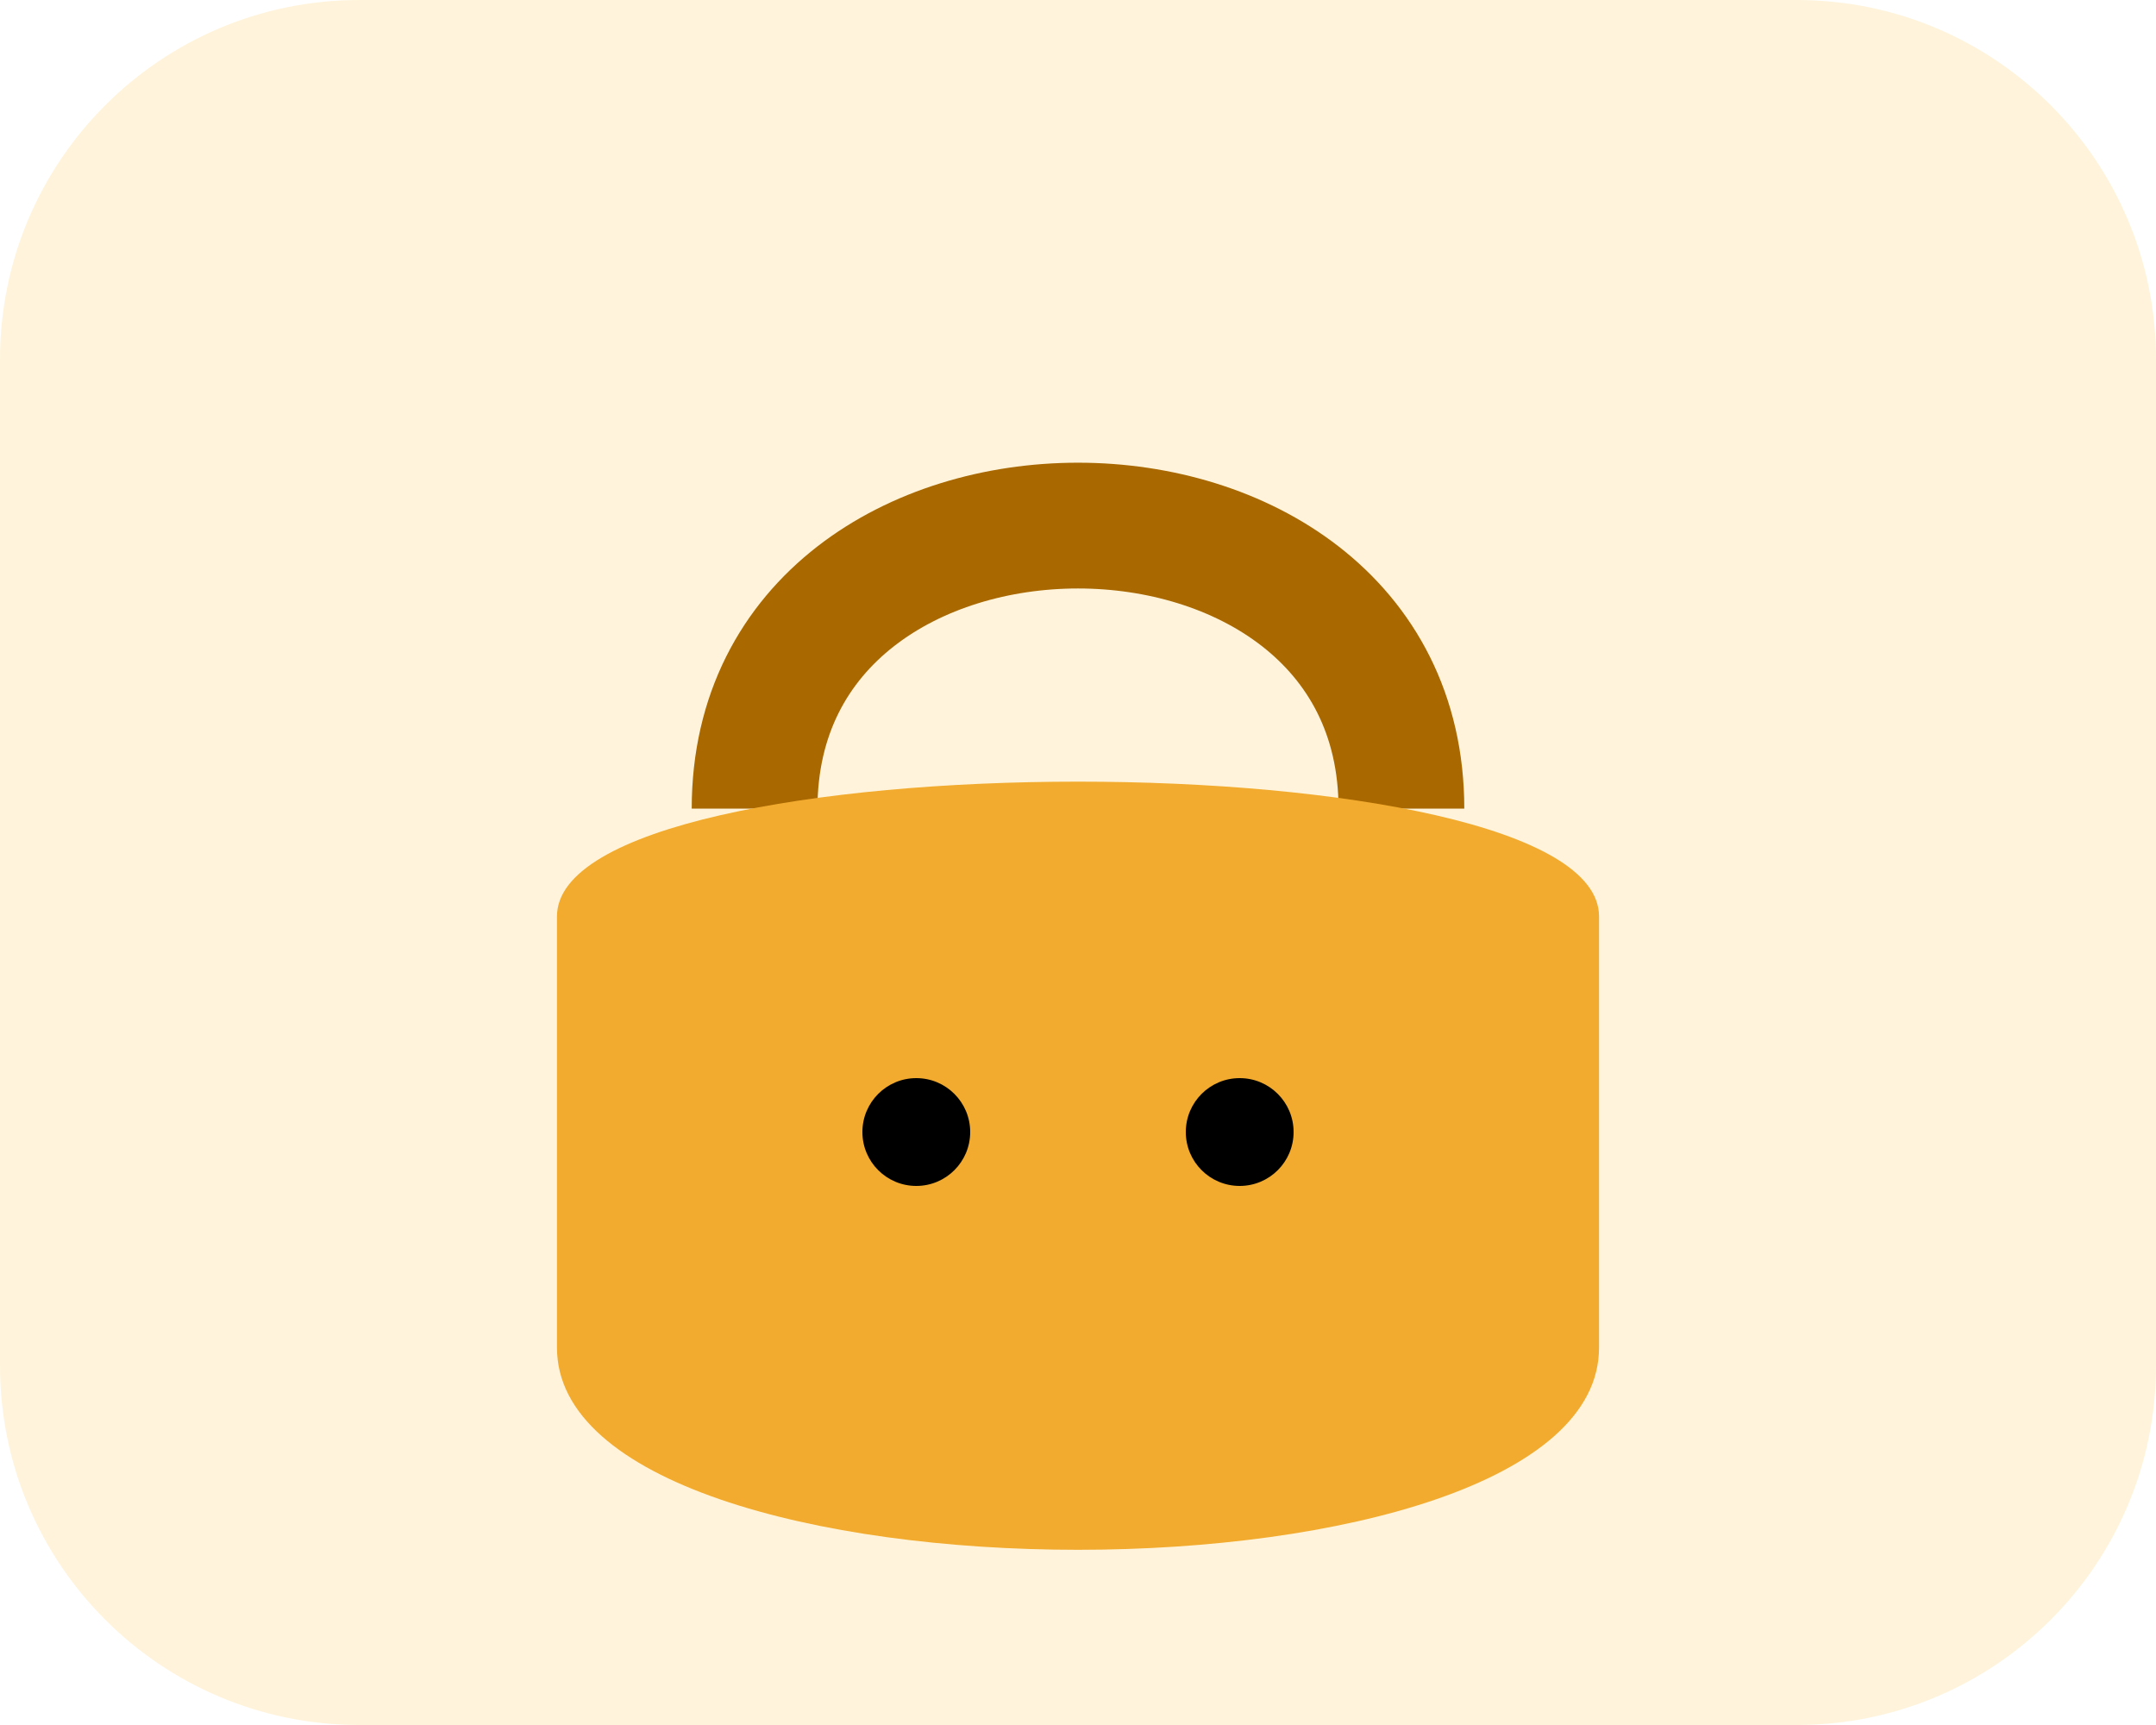
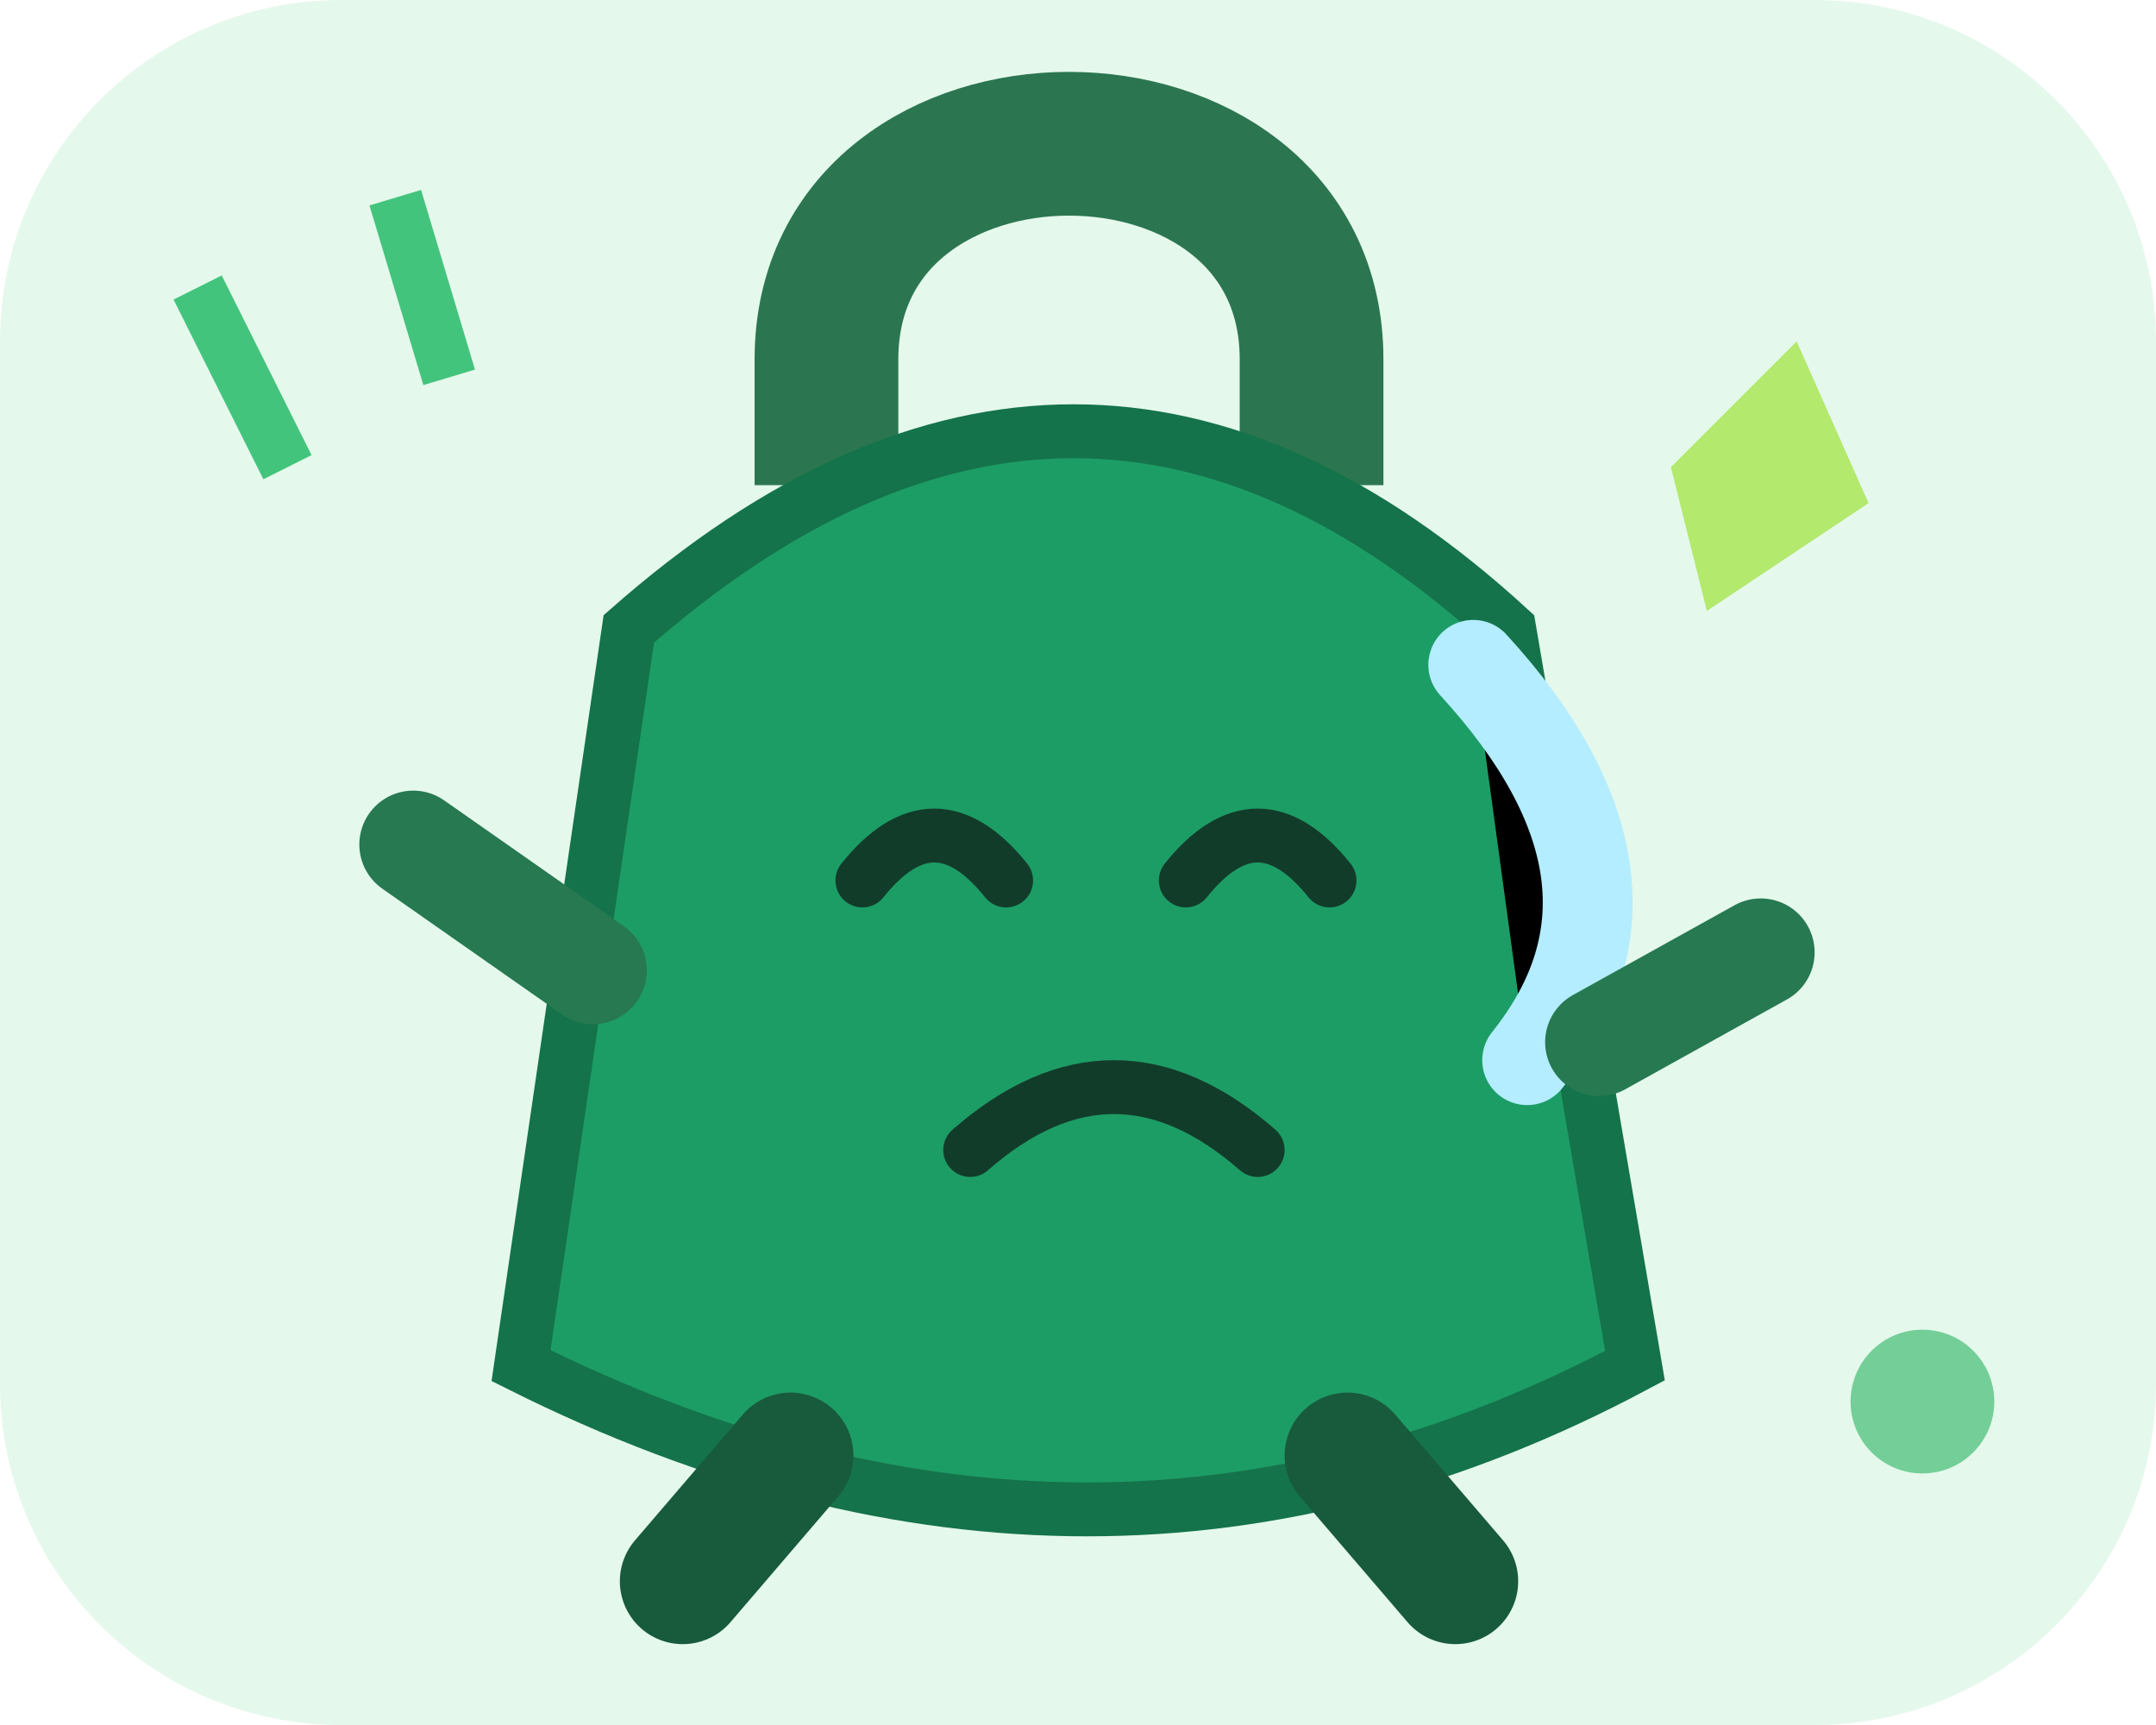
<svg xmlns="http://www.w3.org/2000/svg" viewBox="0 0 120 96">
-   <rect width="120" height="96" rx="20" fill="#fff4db" />
-   <path d="M42 45c0-21 36-21 36 0" fill="none" stroke="#a96800" stroke-width="7" />
-   <path d="M31 51c0-10 58-10 58 0v24c0 15-58 15-58 0z" fill="#f2ab2e" />
-   <circle cx="51" cy="63" r="3" />
-   <circle cx="69" cy="63" r="3" />
+   <rect width="120" height="96" rx="19" fill="#e5f8ec" />
+   <path d="M46 27v-7c0-16 27-16 27 0v7" fill="none" stroke="#2b7650" stroke-width="8" />
+   <path d="M35 35q25-22 49 0l7 41q-30 16-62 0z" fill="#1d9d66" stroke="#14734a" stroke-width="3" />
+   <path d="M48 49q4-5 8 0M66 49q4-5 8 0" stroke="#123c2a" stroke-width="3" fill="none" stroke-linecap="round" />
+   <path d="M54 64q8-7 16 0" fill="none" stroke="#123c2a" stroke-width="3" stroke-linecap="round" />
+   <path d="M82 37q11 12 3 22" stroke="#b3edff" stroke-width="5" stroke-linecap="round" />
+   <path d="M23 47l10 7M98 53l-9 5" stroke="#267951" stroke-width="6" stroke-linecap="round" />
+   <path d="M44 81l-6 7M75 81l6 7" stroke="#185b3c" stroke-width="7" stroke-linecap="round" />
+   <path d="M100 19l-7 7 2 8 9-6z" fill="#b3e96c" />
+   <path d="M11 16l5 10M22 11l3 10" stroke="#43c47d" stroke-width="3" />
+   <circle cx="107" cy="78" r="4" fill="#73cf97" />
</svg>
